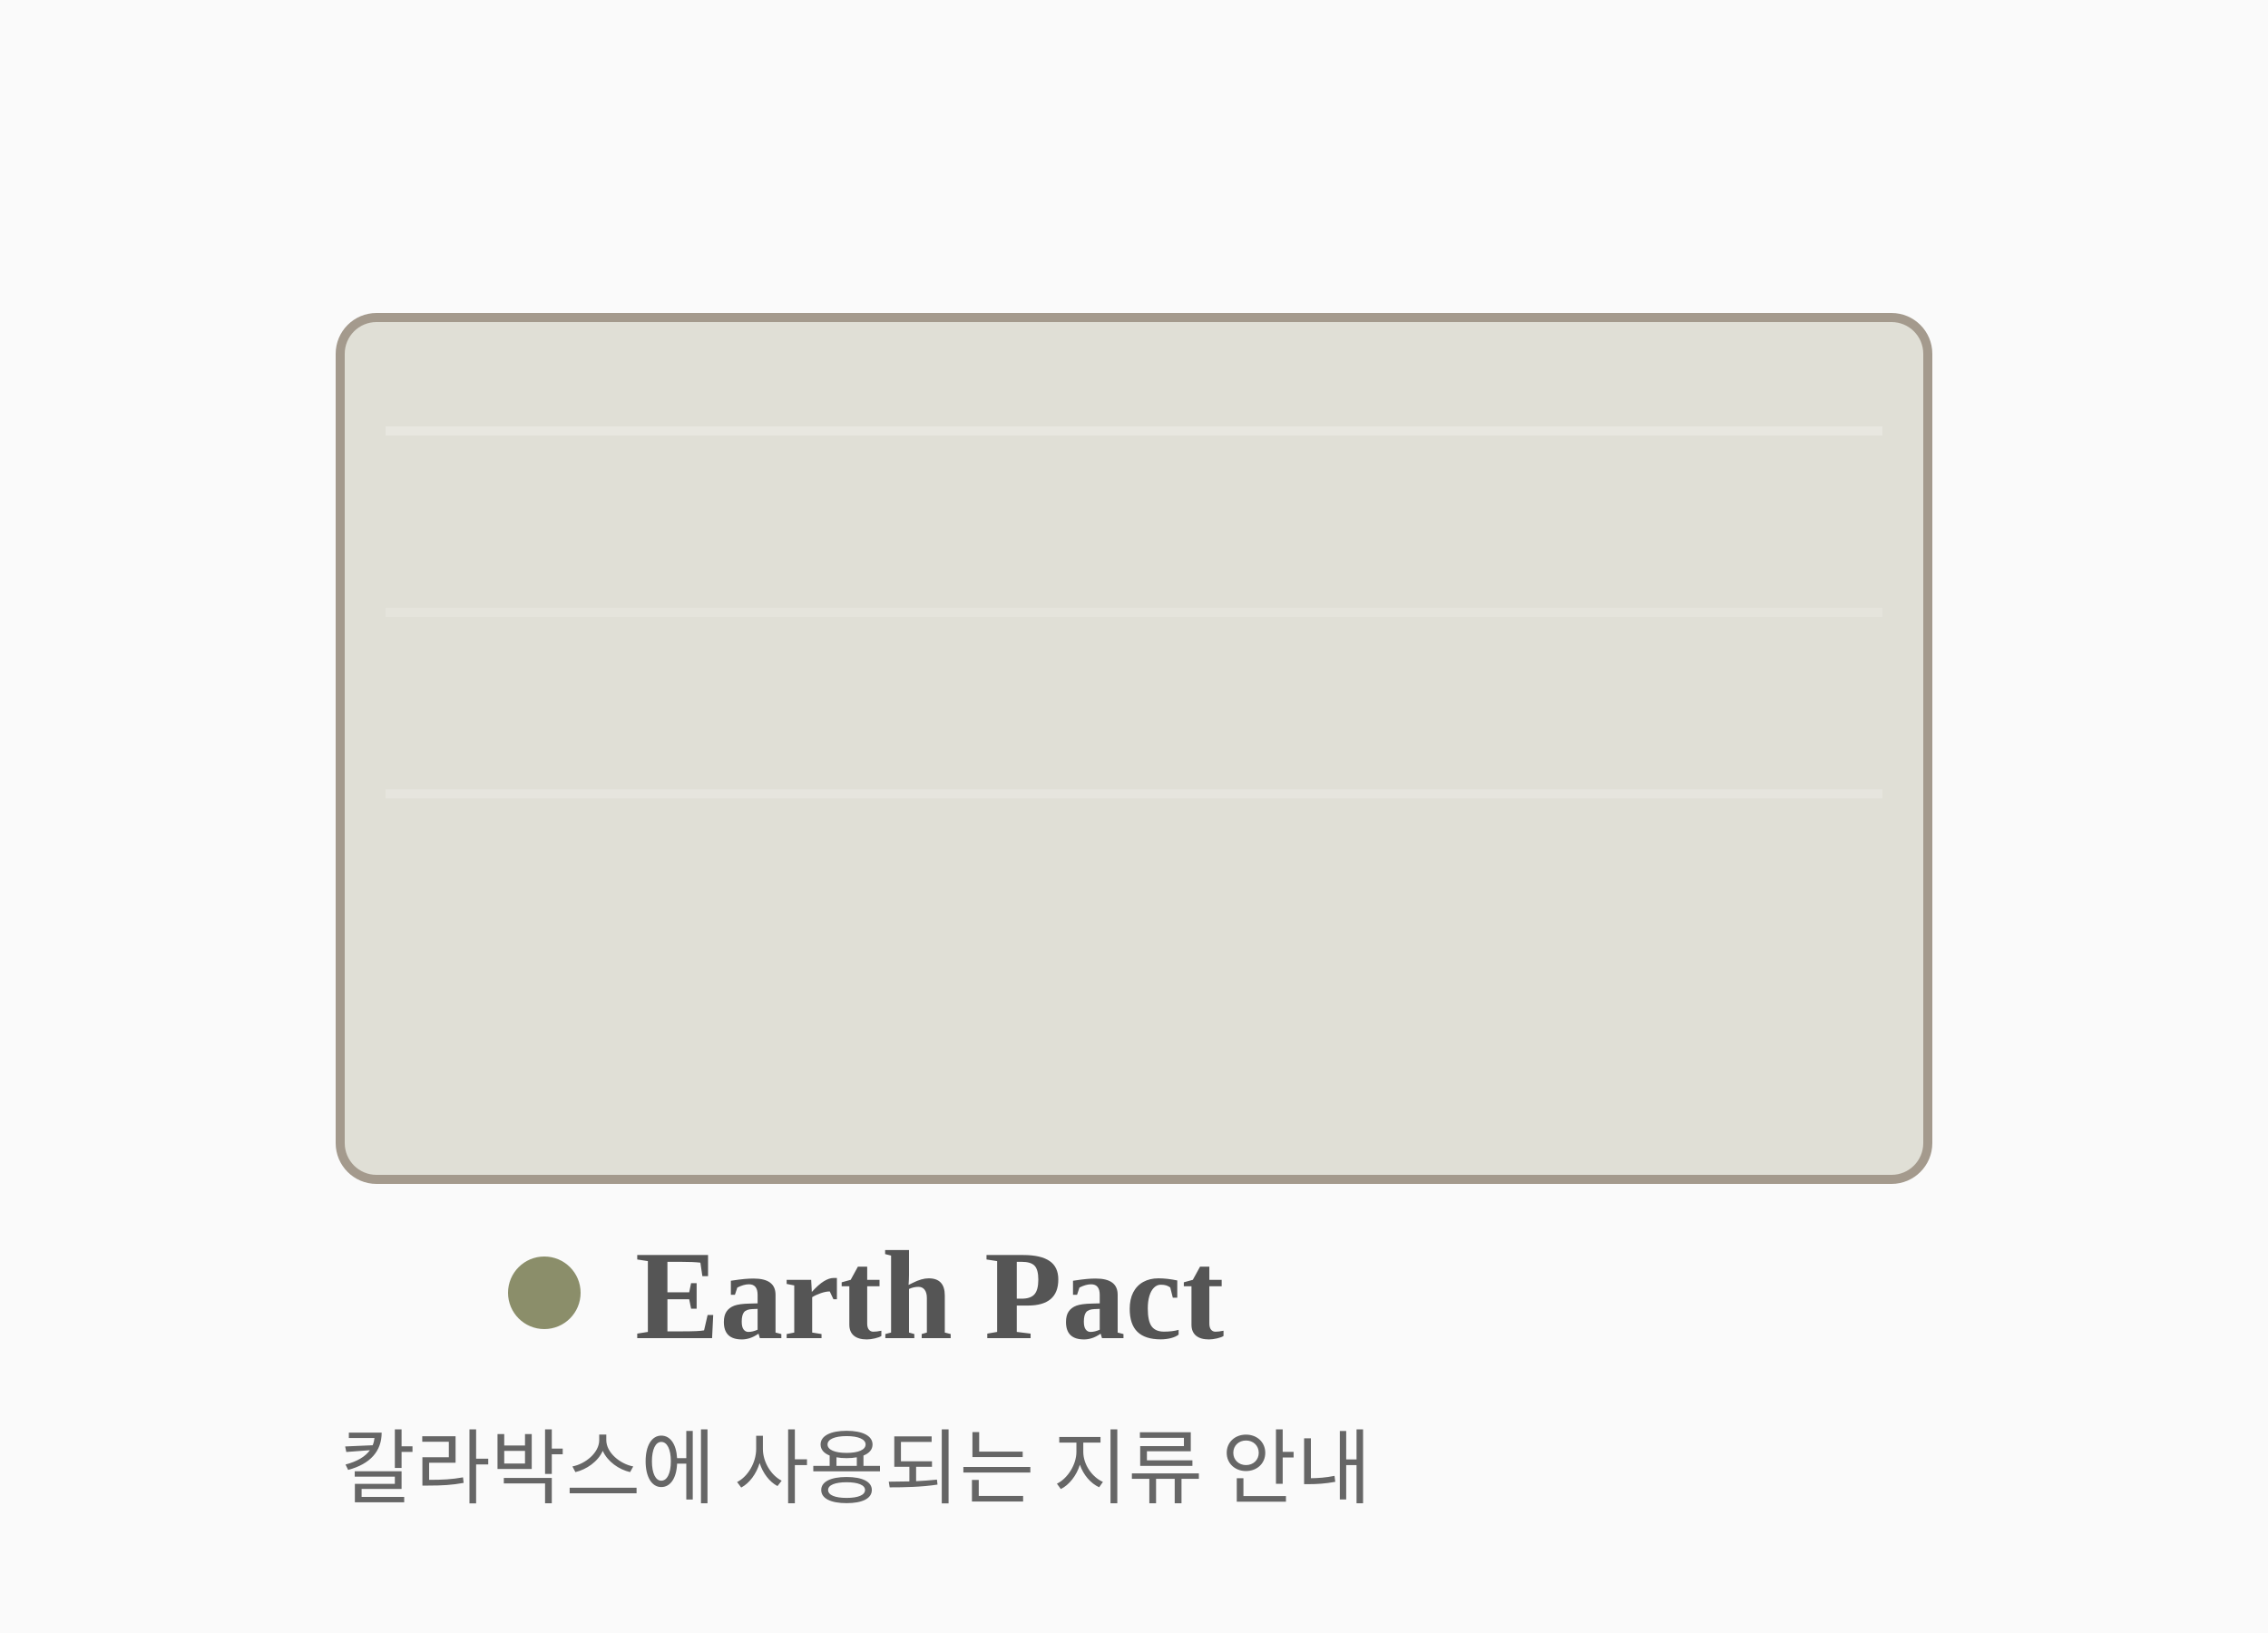
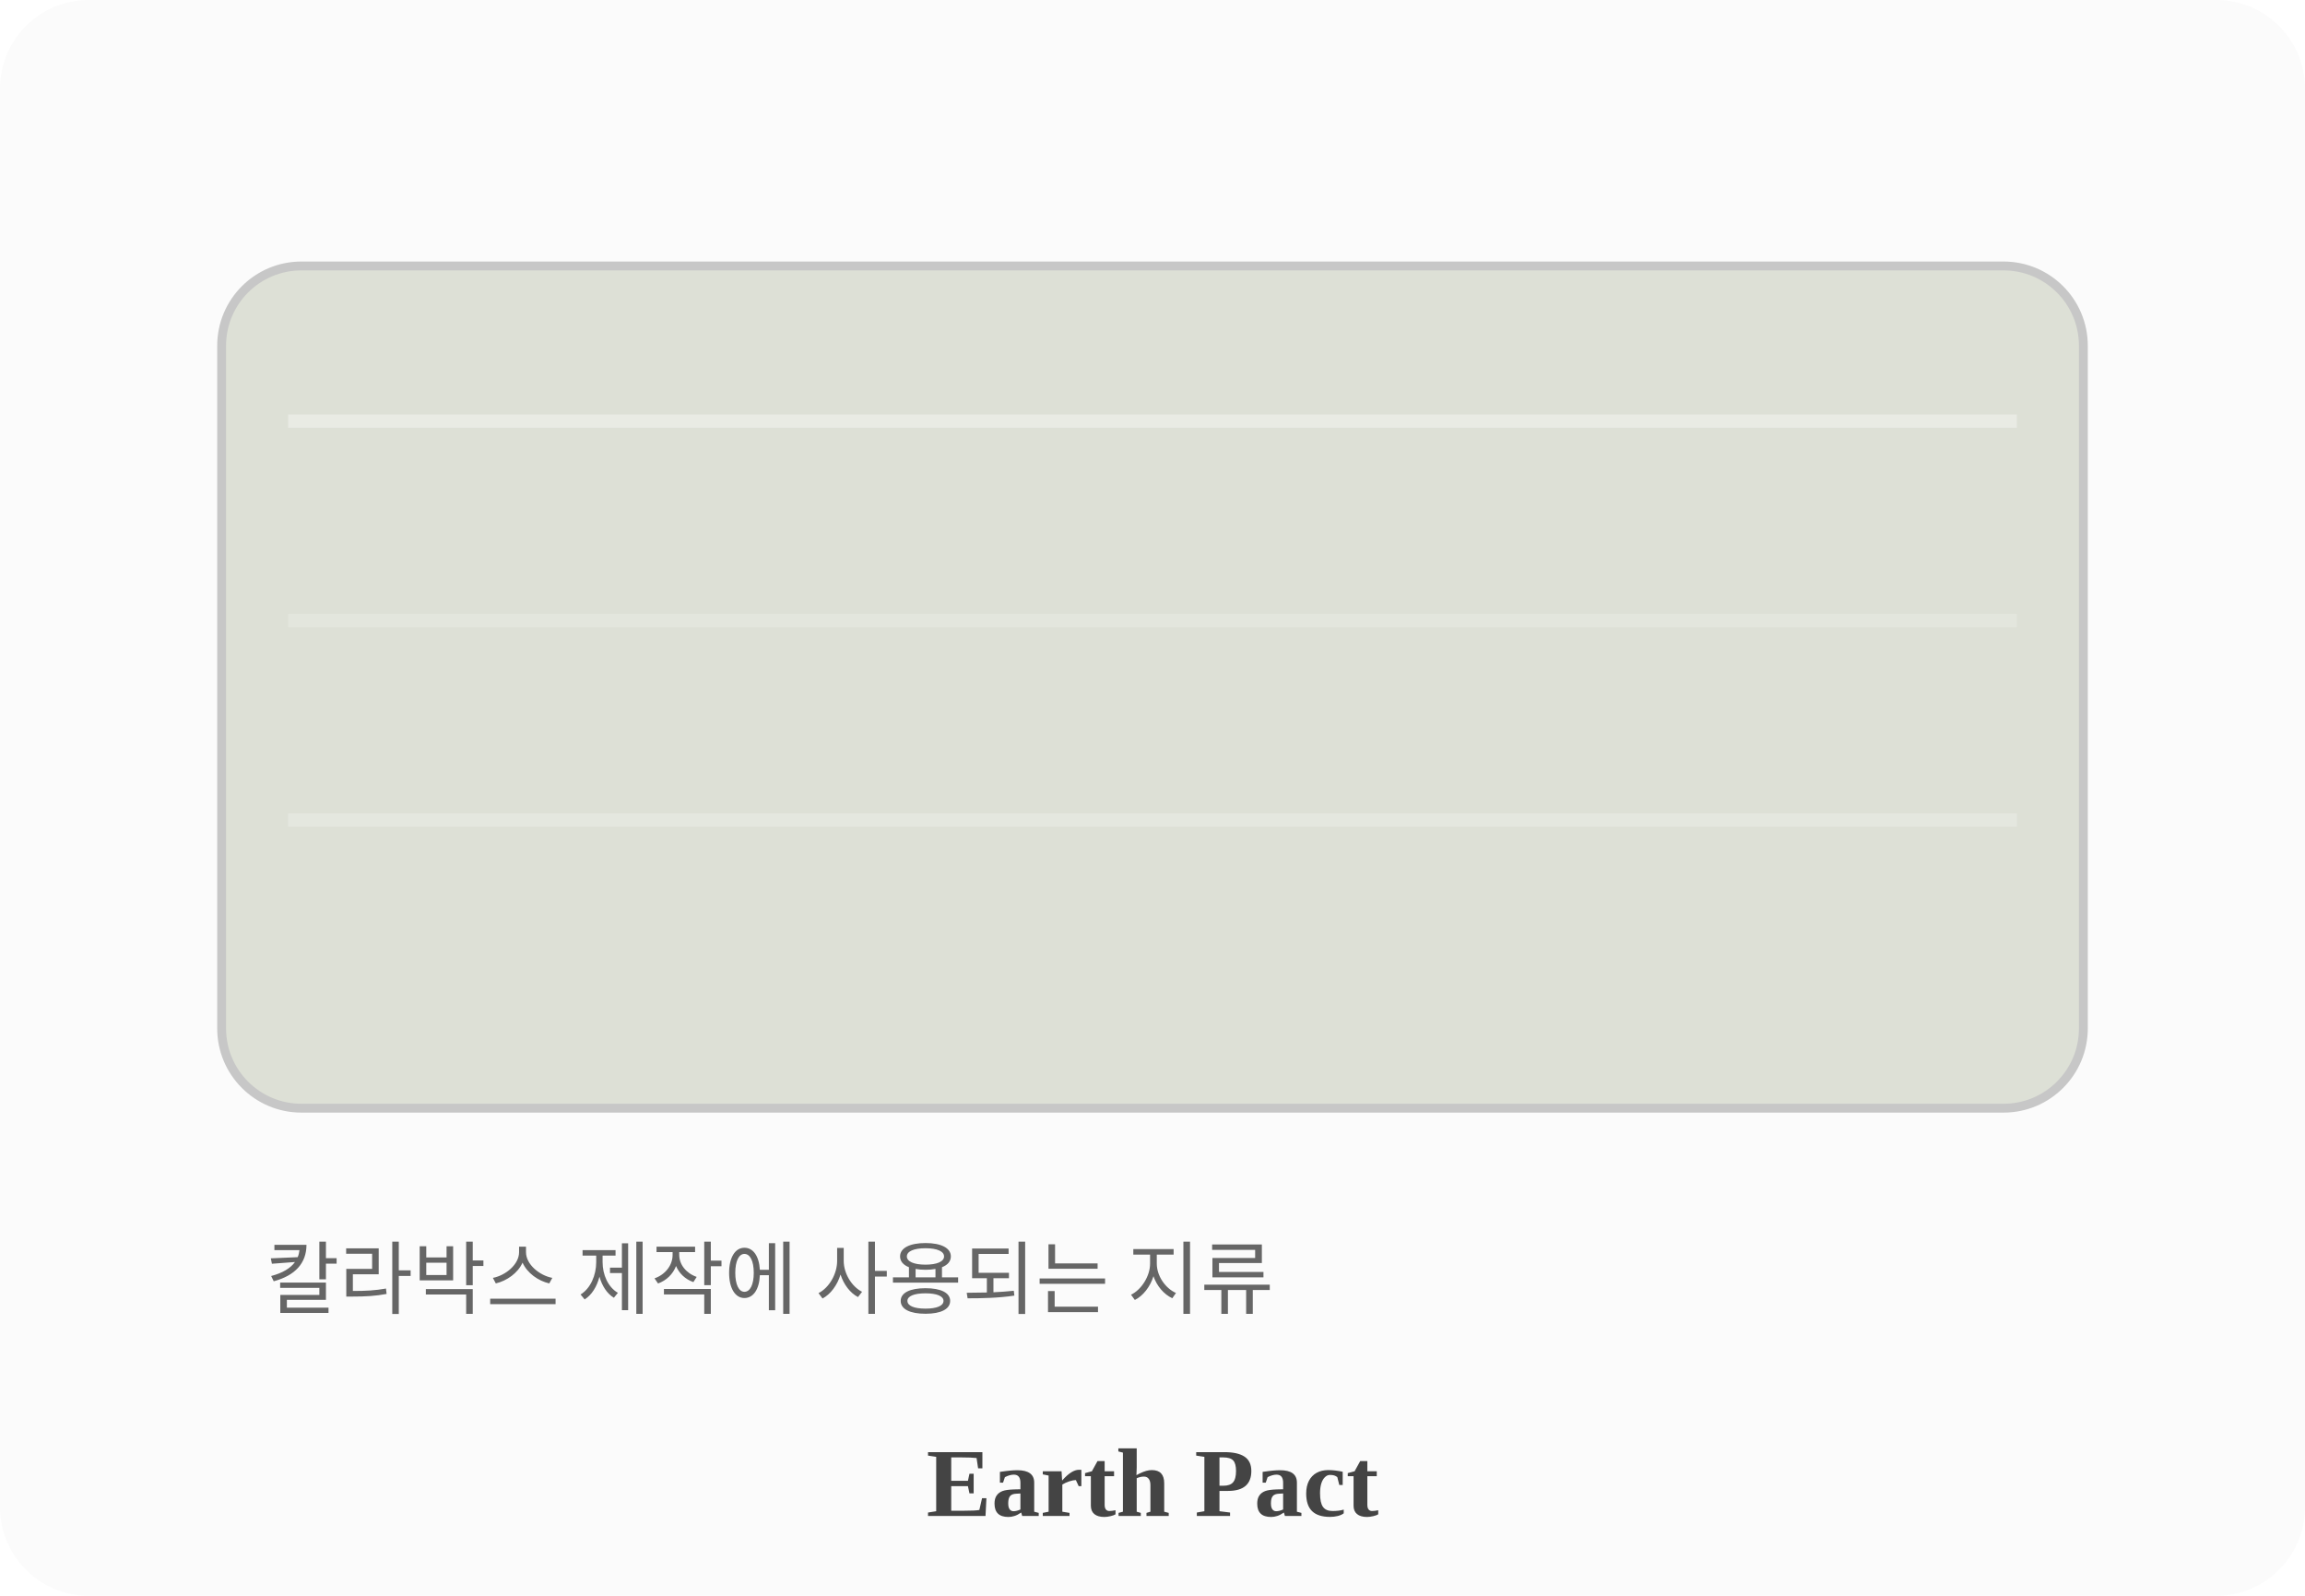
- <svg xmlns="http://www.w3.org/2000/svg" width="500" height="360" viewBox="0 0 500 360">
-   <rect width="500" height="360" fill="#fafafa" />
-   <rect x="75" y="70" width="350" height="190" rx="8" fill="#e0dfd6" stroke="#a49a8d" stroke-width="2" />
-   <path d="M85 95 H415" stroke="rgba(255,255,255,.25)" stroke-width="2" />
-   <path d="M85 135 H415" stroke="rgba(255,255,255,.15)" stroke-width="2" />
-   <path d="M85 175 H415" stroke="rgba(255,255,255,.2)" stroke-width="2" />
-   <circle cx="120" cy="285" r="8" fill="#8b8e6a" />
-   <text x="140" y="295" font-size="28" font-weight="700" fill="#555">Earth Pact</text>
-   <text x="75" y="330" font-size="18" fill="#666">칼라박스에 사용되는 지류 안내</text>
+ <svg xmlns="http://www.w3.org/2000/svg" width="520" height="360" viewBox="0 0 520 360">
+   <rect width="520" height="360" rx="20" fill="#fbfbfb" />
+   <rect x="50" y="60" width="420" height="190" rx="18" fill="#dde0d6" stroke="#c7c7c7" stroke-width="2" />
+   <path d="M65 95 H455" stroke="rgba(255,255,255,.35)" stroke-width="3" />
+   <path d="M65 140 H455" stroke="rgba(255,255,255,.18)" stroke-width="3" />
+   <path d="M65 185 H455" stroke="rgba(255,255,255,.22)" stroke-width="3" />
+   <text x="60" y="295" font-size="18" fill="#666">칼라박스 제작에 사용되는 지류</text>
+   <text x="260.0" y="342" text-anchor="middle" font-size="22" font-weight="800" fill="#444">Earth Pact</text>
</svg>
